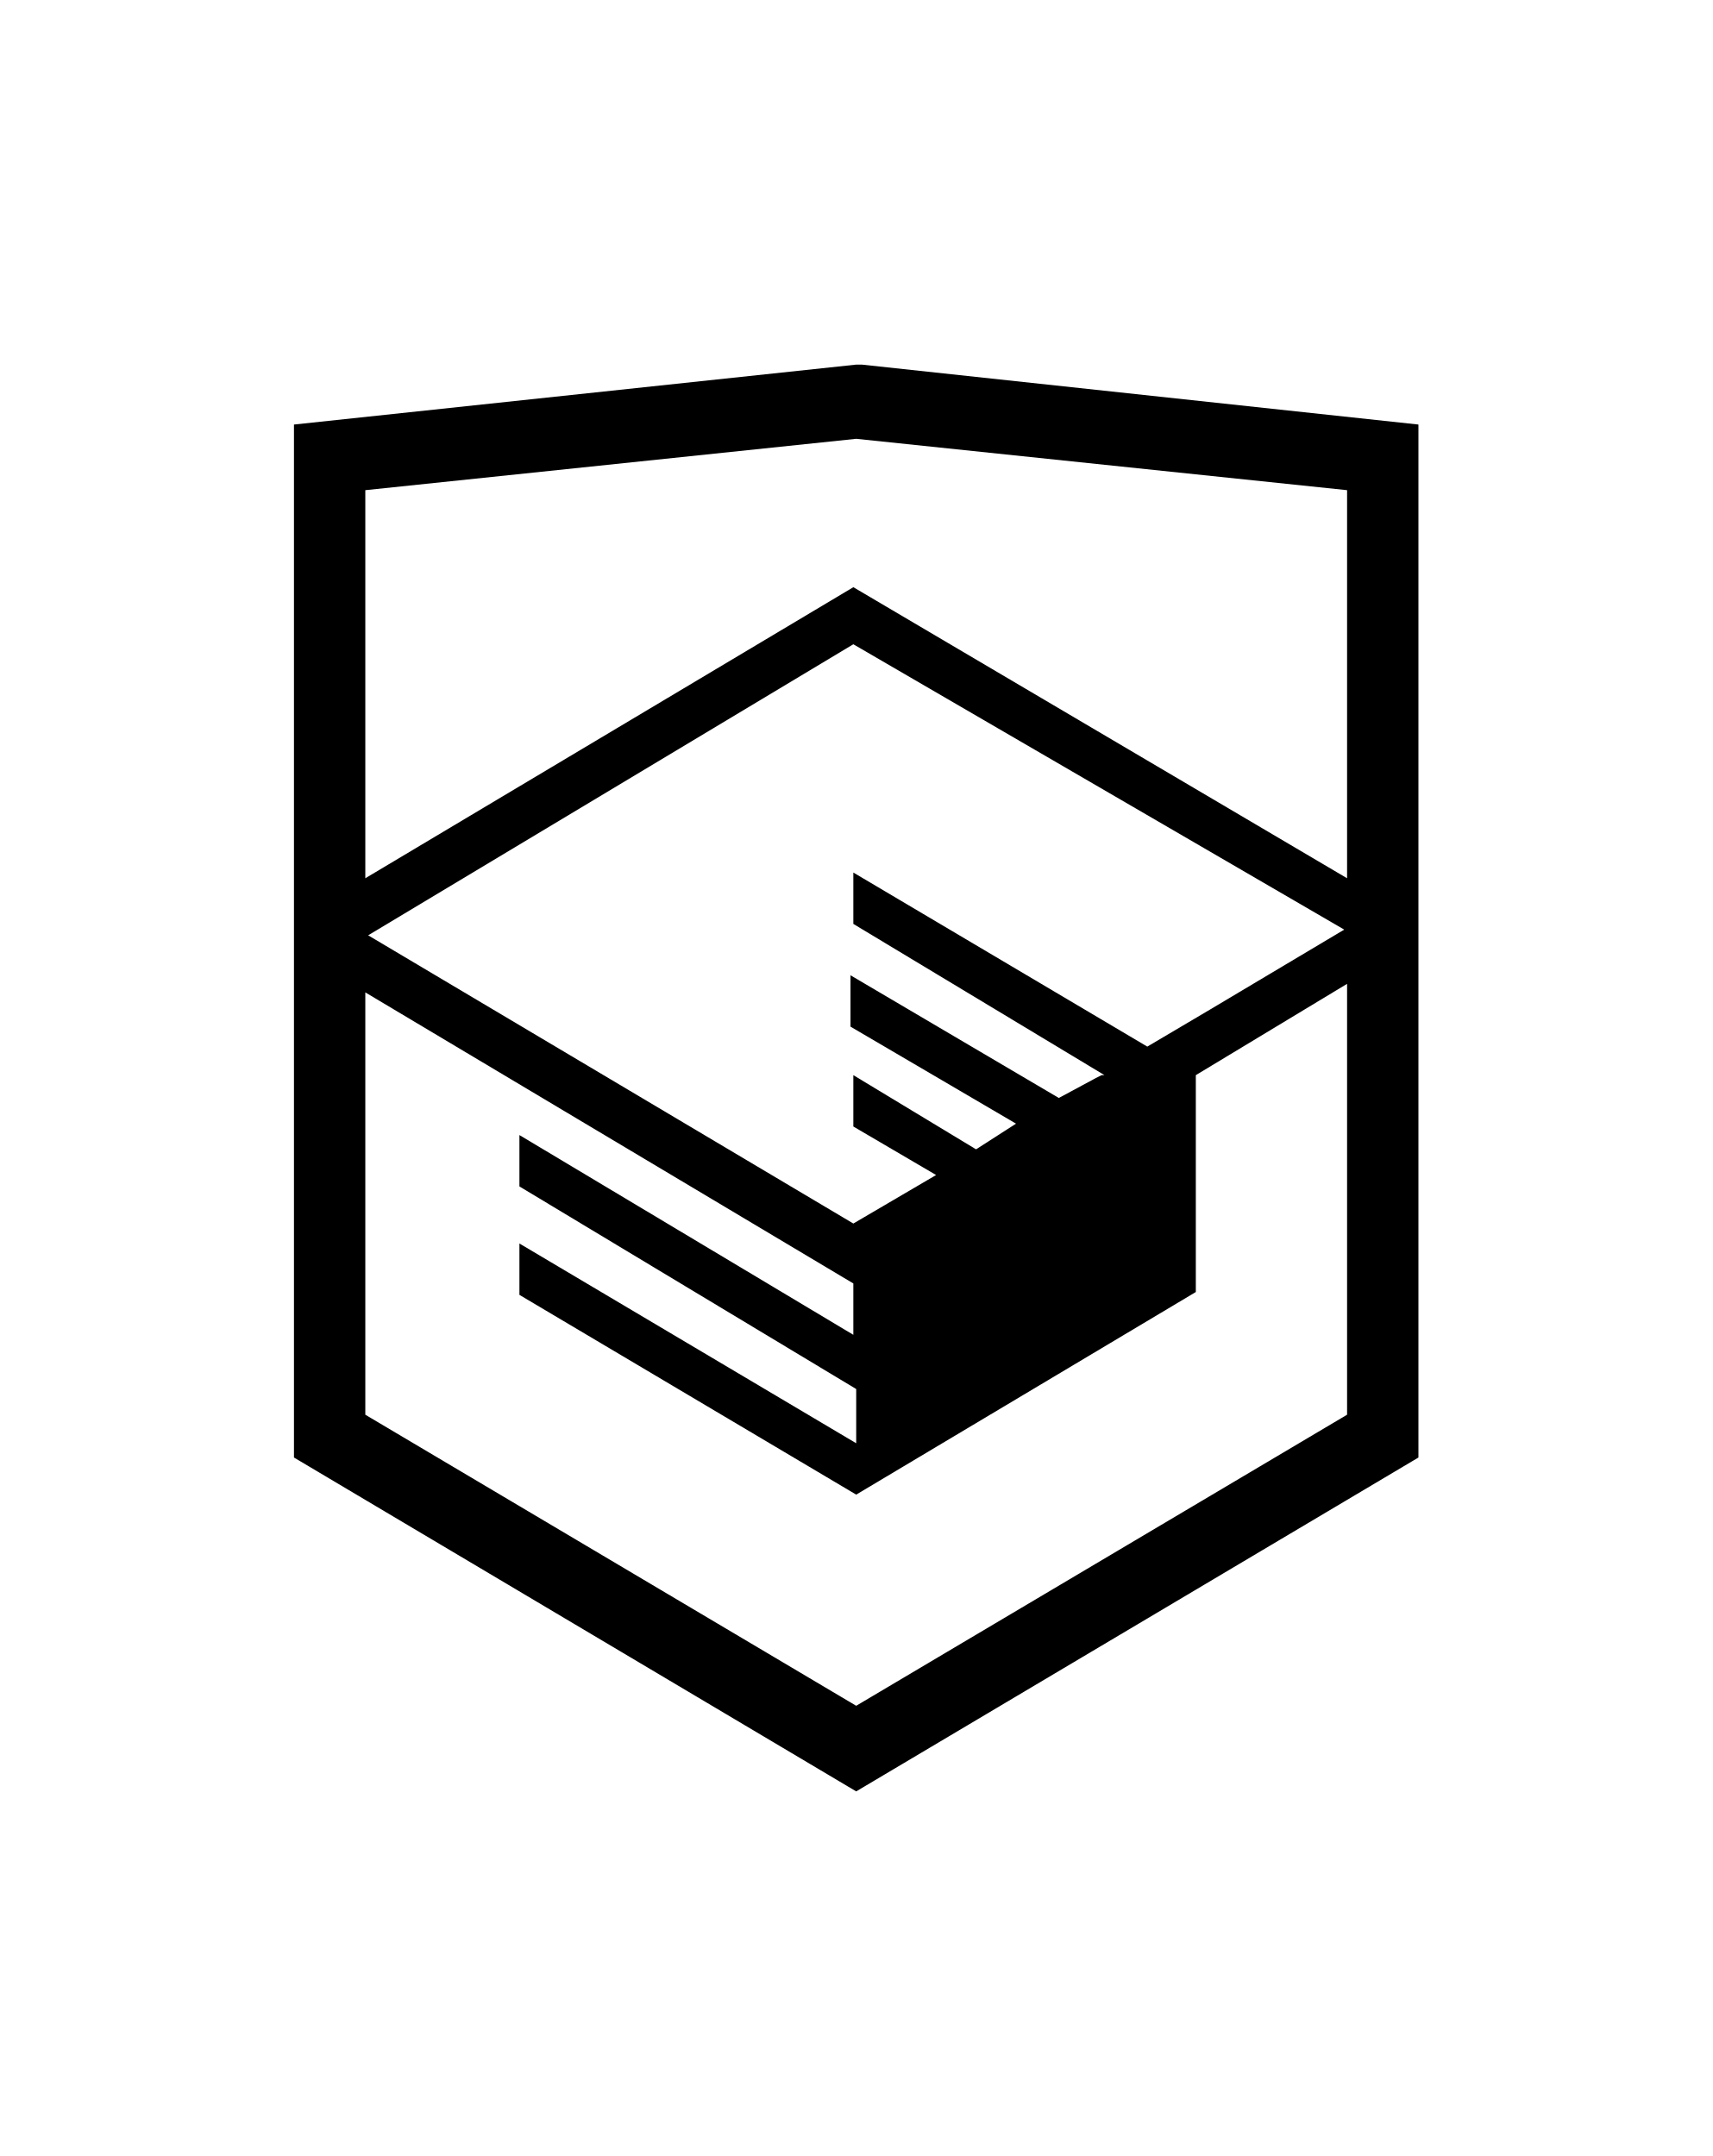
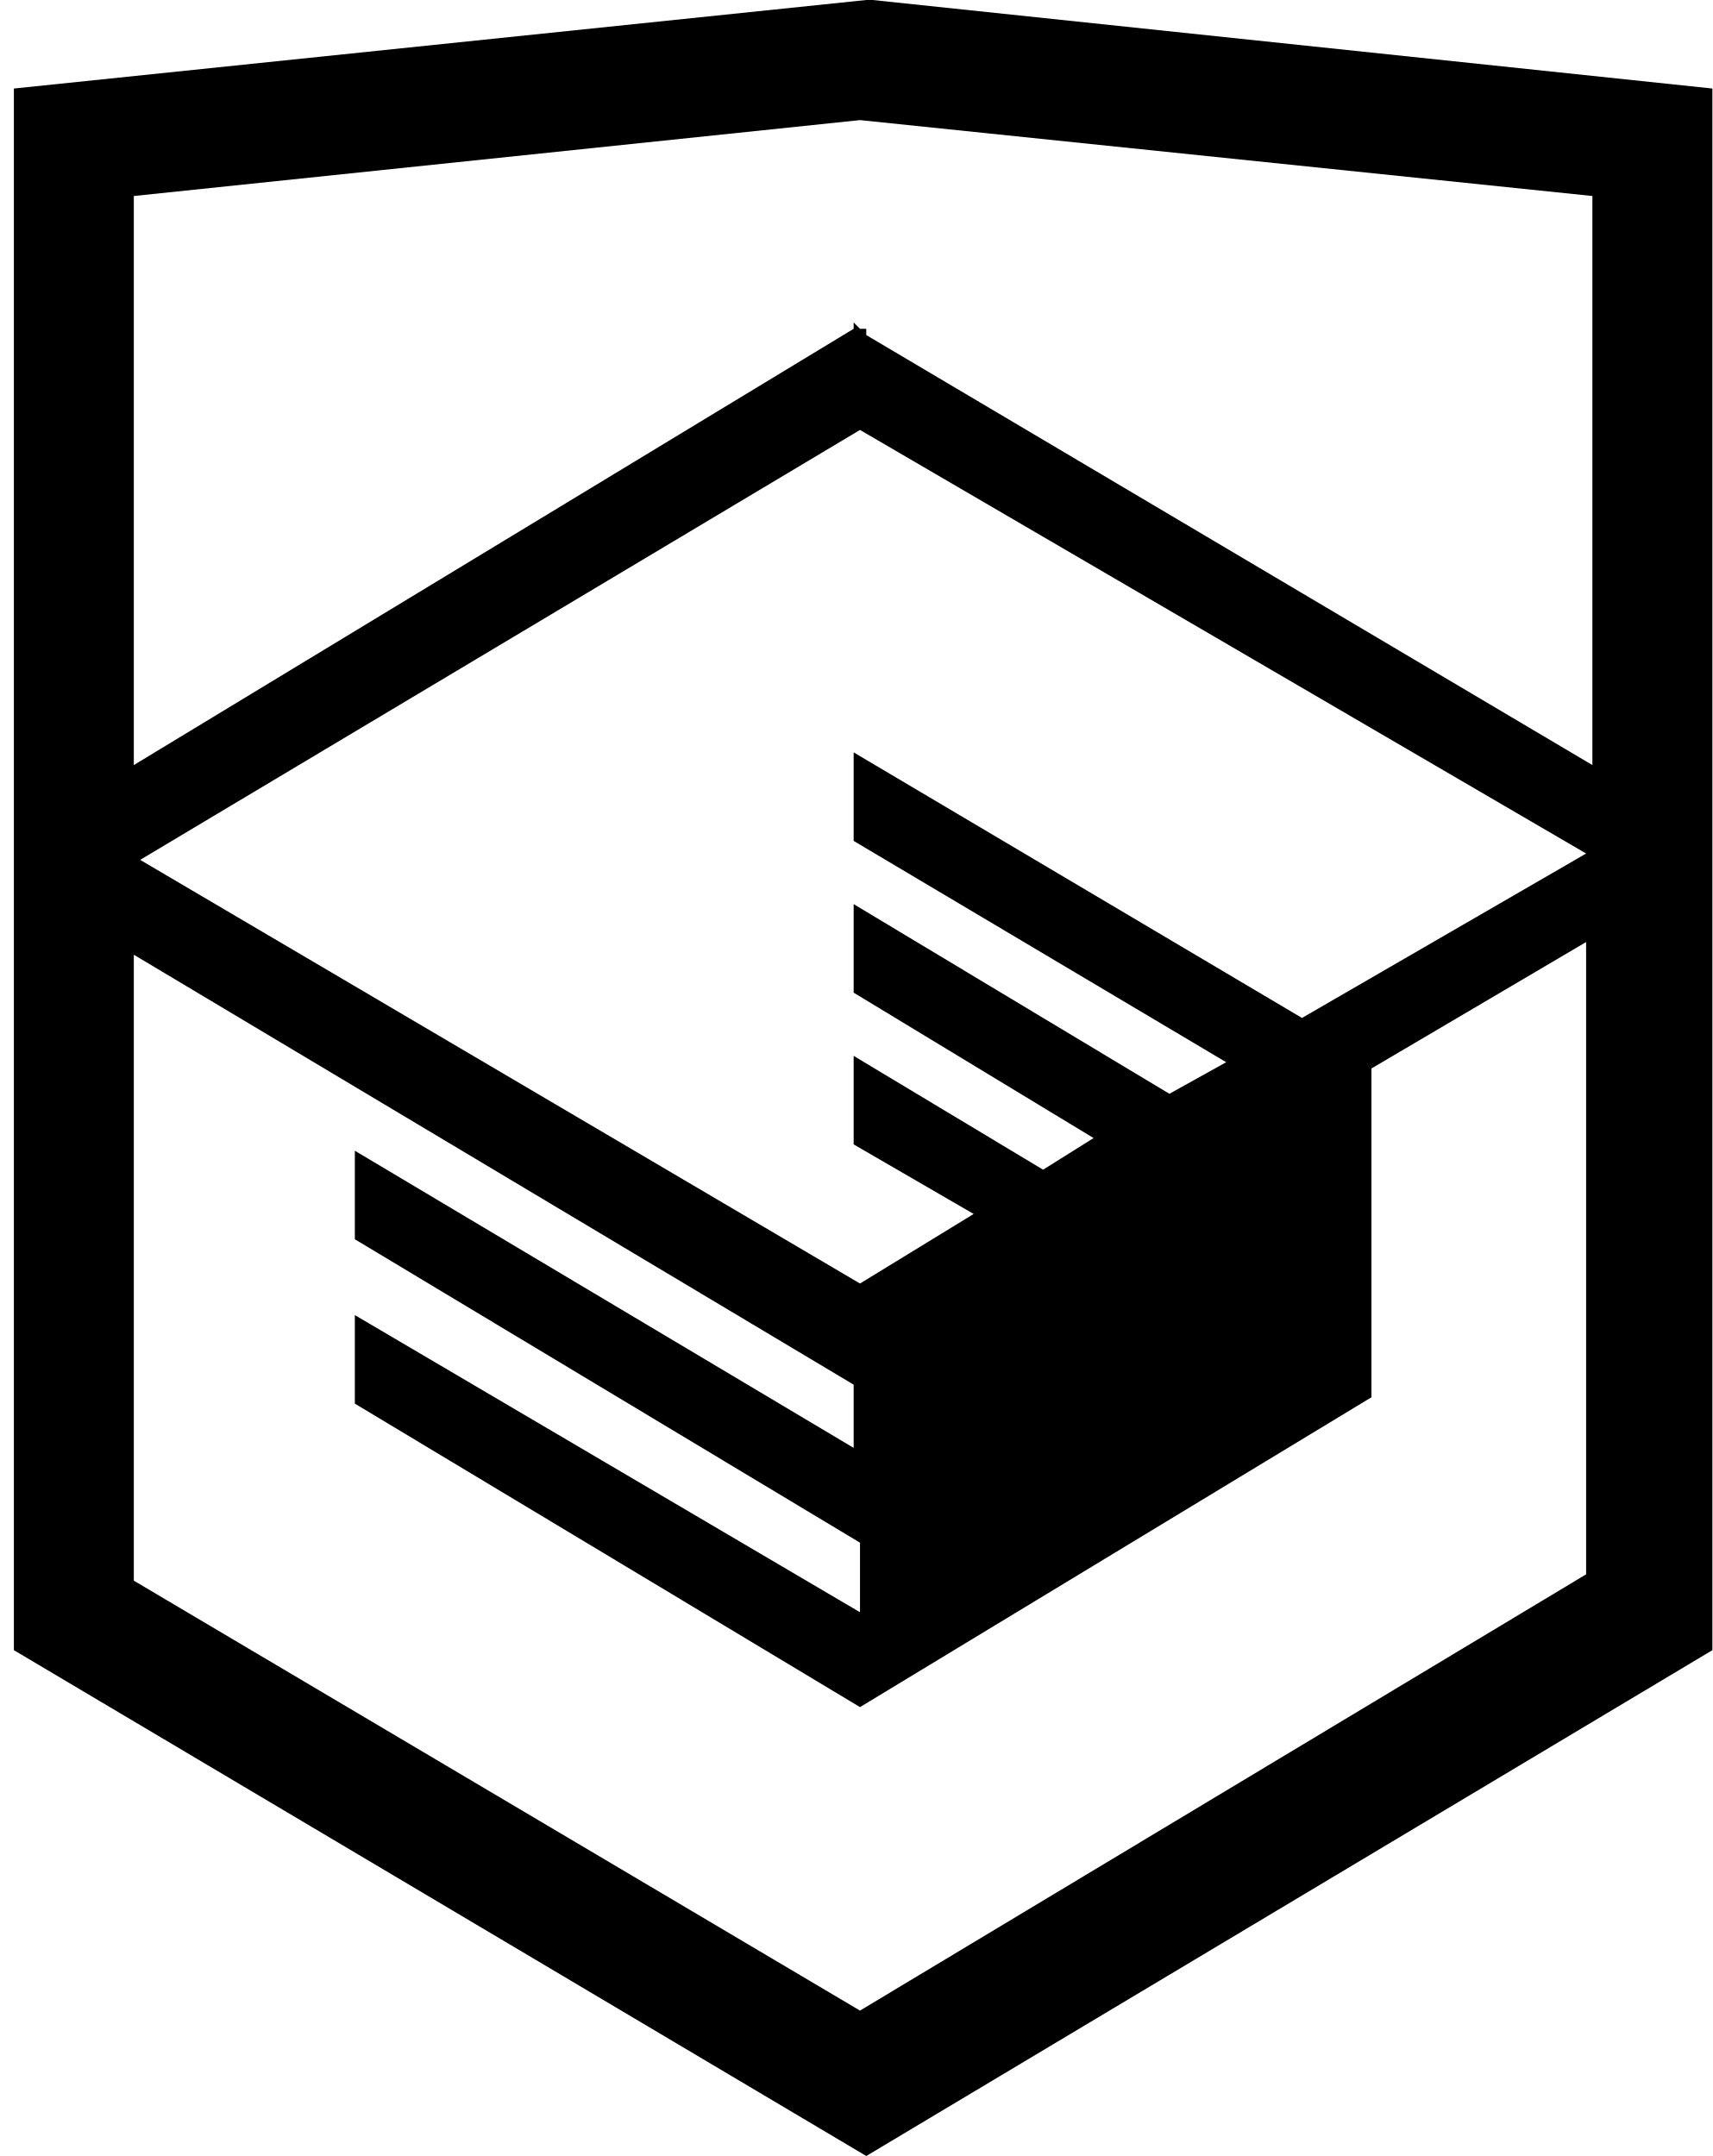
- <svg xmlns="http://www.w3.org/2000/svg" width="27" height="34" viewBox="0 0 60 60">
-   <path d="M30.2 5h-.2l-19.7 2.1v36.2l19.7 11.7 19.7-11.7v-36.2l-19.5-2.1zm17 36.8l-17.2 10.2-17.2-10.2v-14.8l17.1 10.2v1.8l-11.7-7v1.8l11.8 7.1v1.9l-11.8-7v1.8l11.8 7 11.9-7.1v-7.6l5.3-3.2v15.1zm-.1-17l-4.7 2.8-2.2 1.3-10.3-6.1v1.8l8.8 5.3h-.1l-.2.1-1.3.7-7.3-4.3v1.8l5.8 3.4-1.4.9-4.3-2.6v1.8l2.9 1.7-2.9 1.7-17-10.1 17-10.2 17.2 10zm.1-1.8l-17.3-10.2-17.1 10.2v-13.6l17.2-1.8 17.2 1.8v13.6z" />
+ <svg xmlns="http://www.w3.org/2000/svg" width="27" height="34" viewBox="0 0 27 34">
+   <path d="M13.759 0H13.659L0.219 1.396V26.023L13.659 34L27 26.023V1.396L13.759 0ZM25.108 12.065L13.659 5.284V5.185H13.56L13.46 5.085V5.185L2.11 12.065V3.091L13.56 1.894L25.108 3.091V12.065ZM13.56 6.78L25.009 13.46L20.529 16.053L13.46 11.865V13.261L19.334 16.751L18.438 17.249L13.46 14.258V15.654L17.243 17.947L16.447 18.446L13.46 16.651V18.047L15.352 19.144L13.56 20.241L2.21 13.56L13.56 6.78ZM2.11 15.056L13.46 21.836V22.833L5.595 18.147V19.543L13.56 24.328V25.425L5.595 20.739V22.135L13.56 26.921L21.624 22.035V16.85L25.009 14.856V24.827L13.56 31.707L2.11 24.927V15.056Z" />
</svg>
